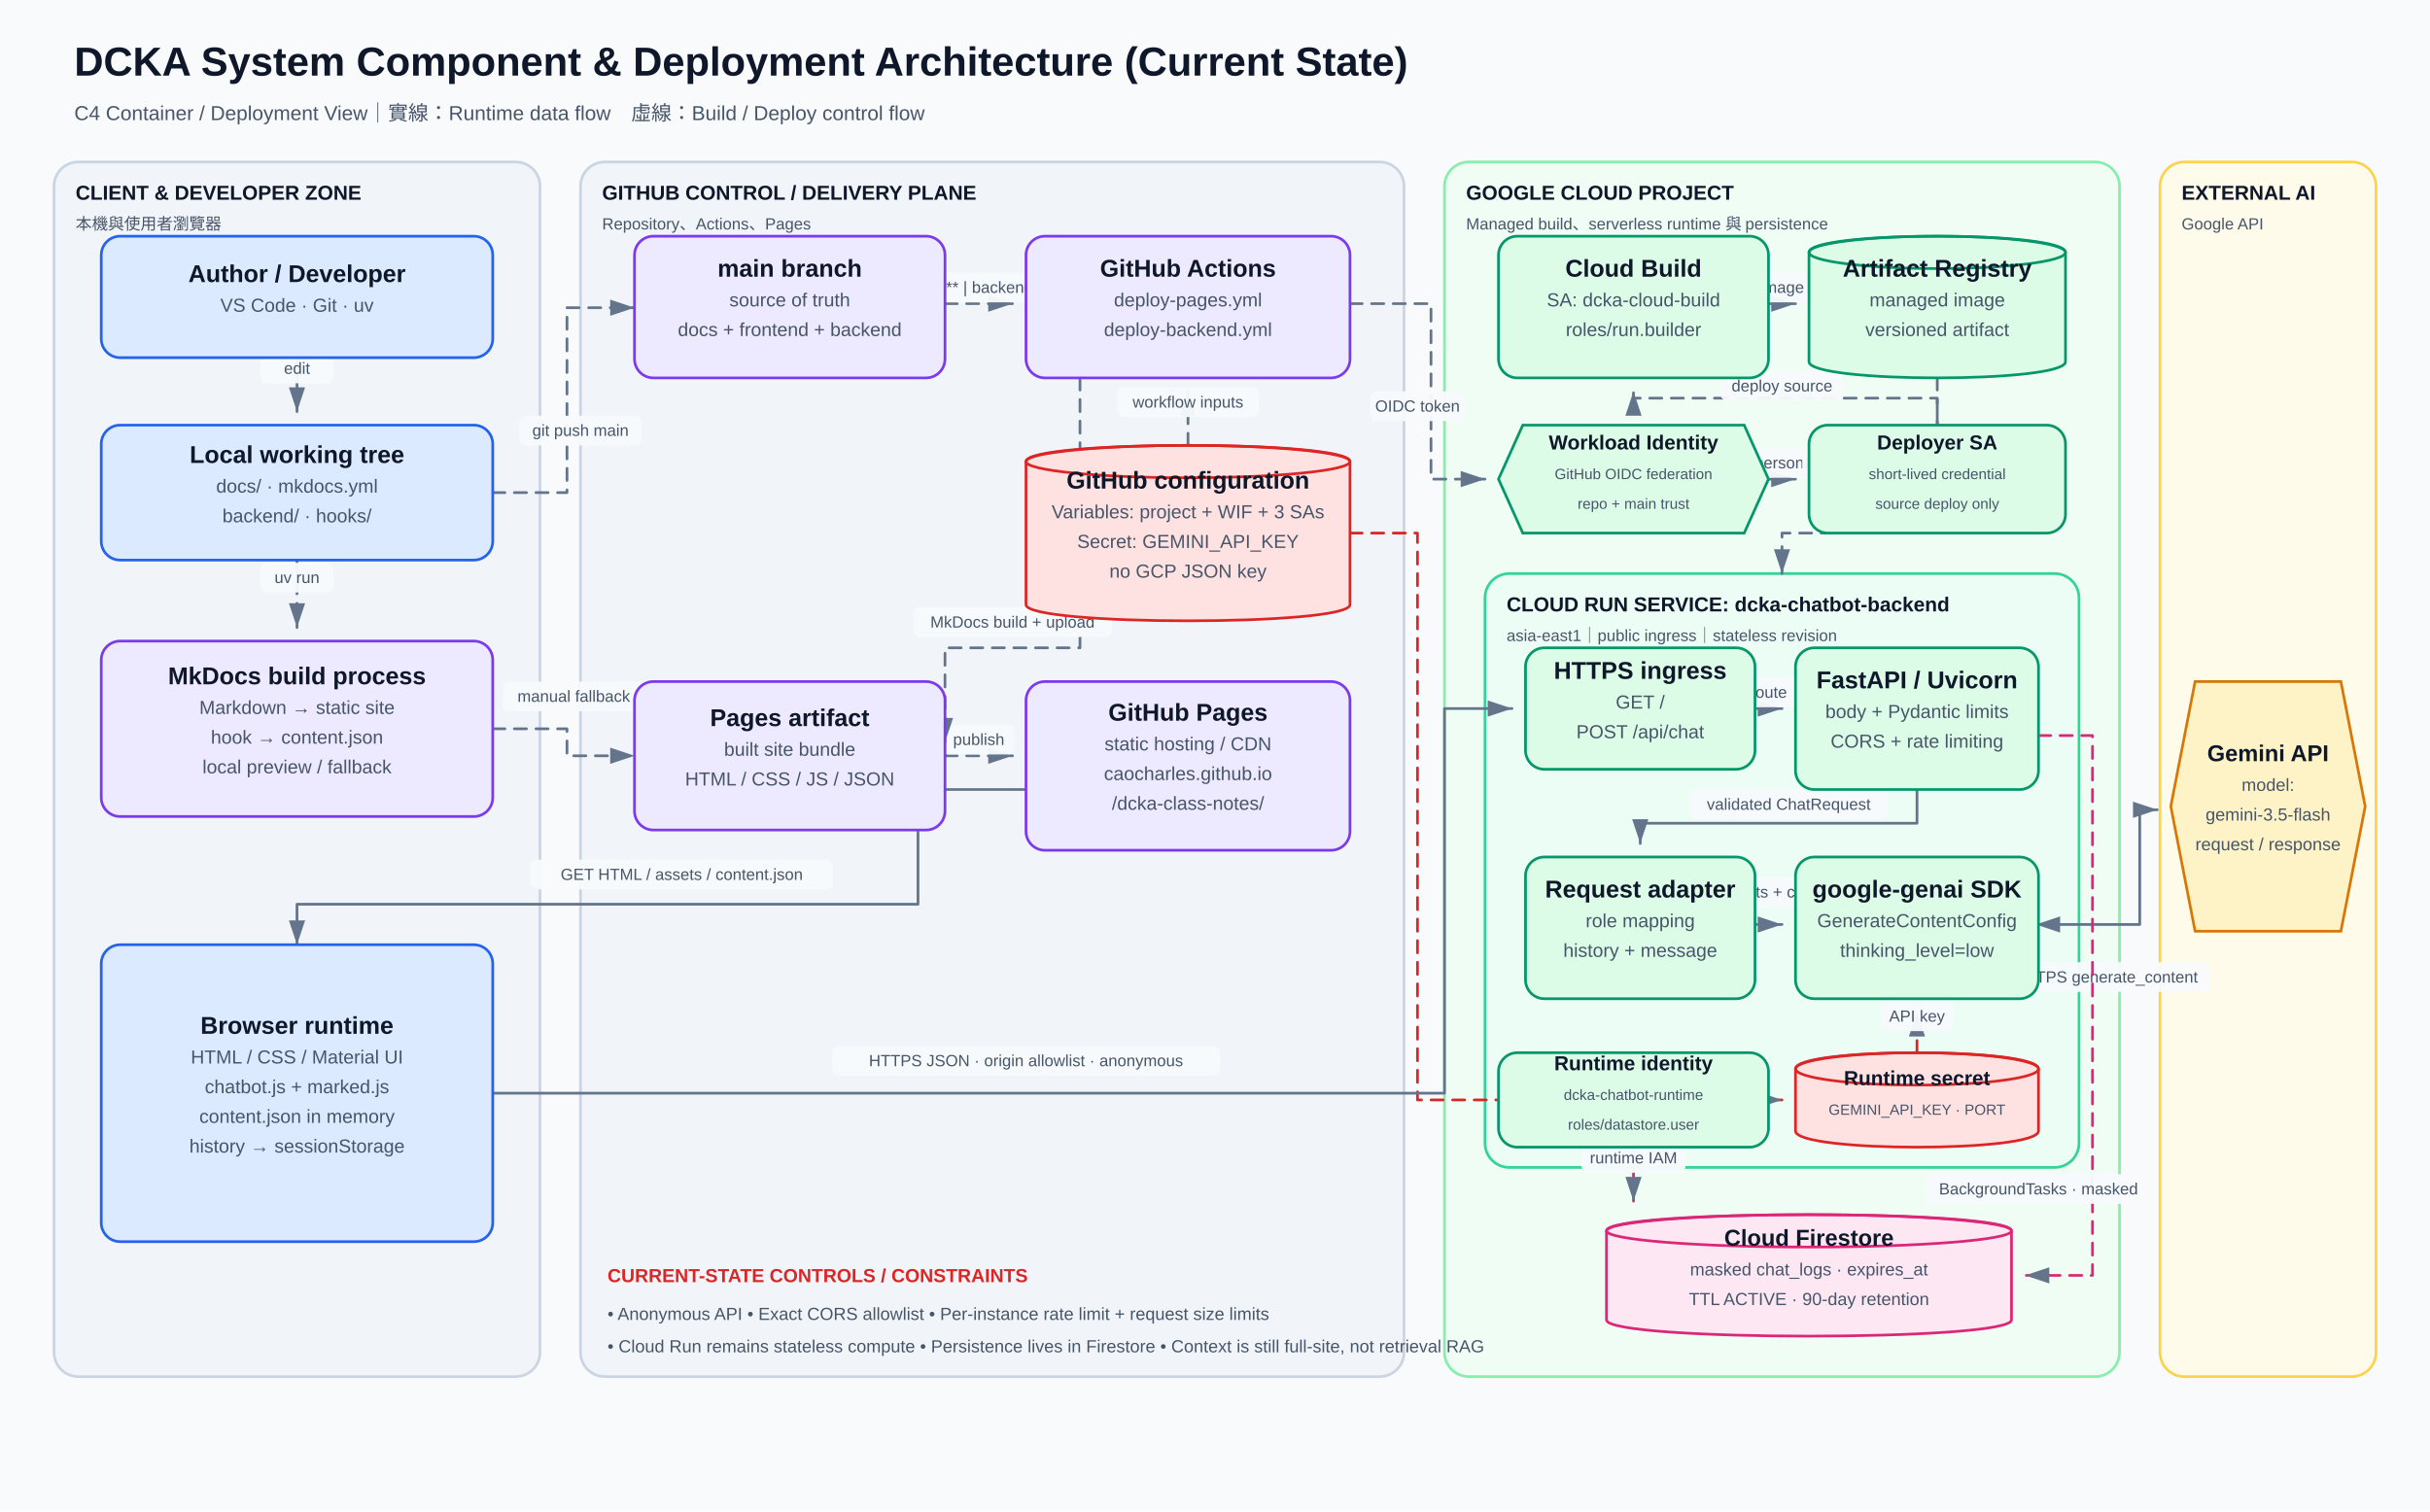
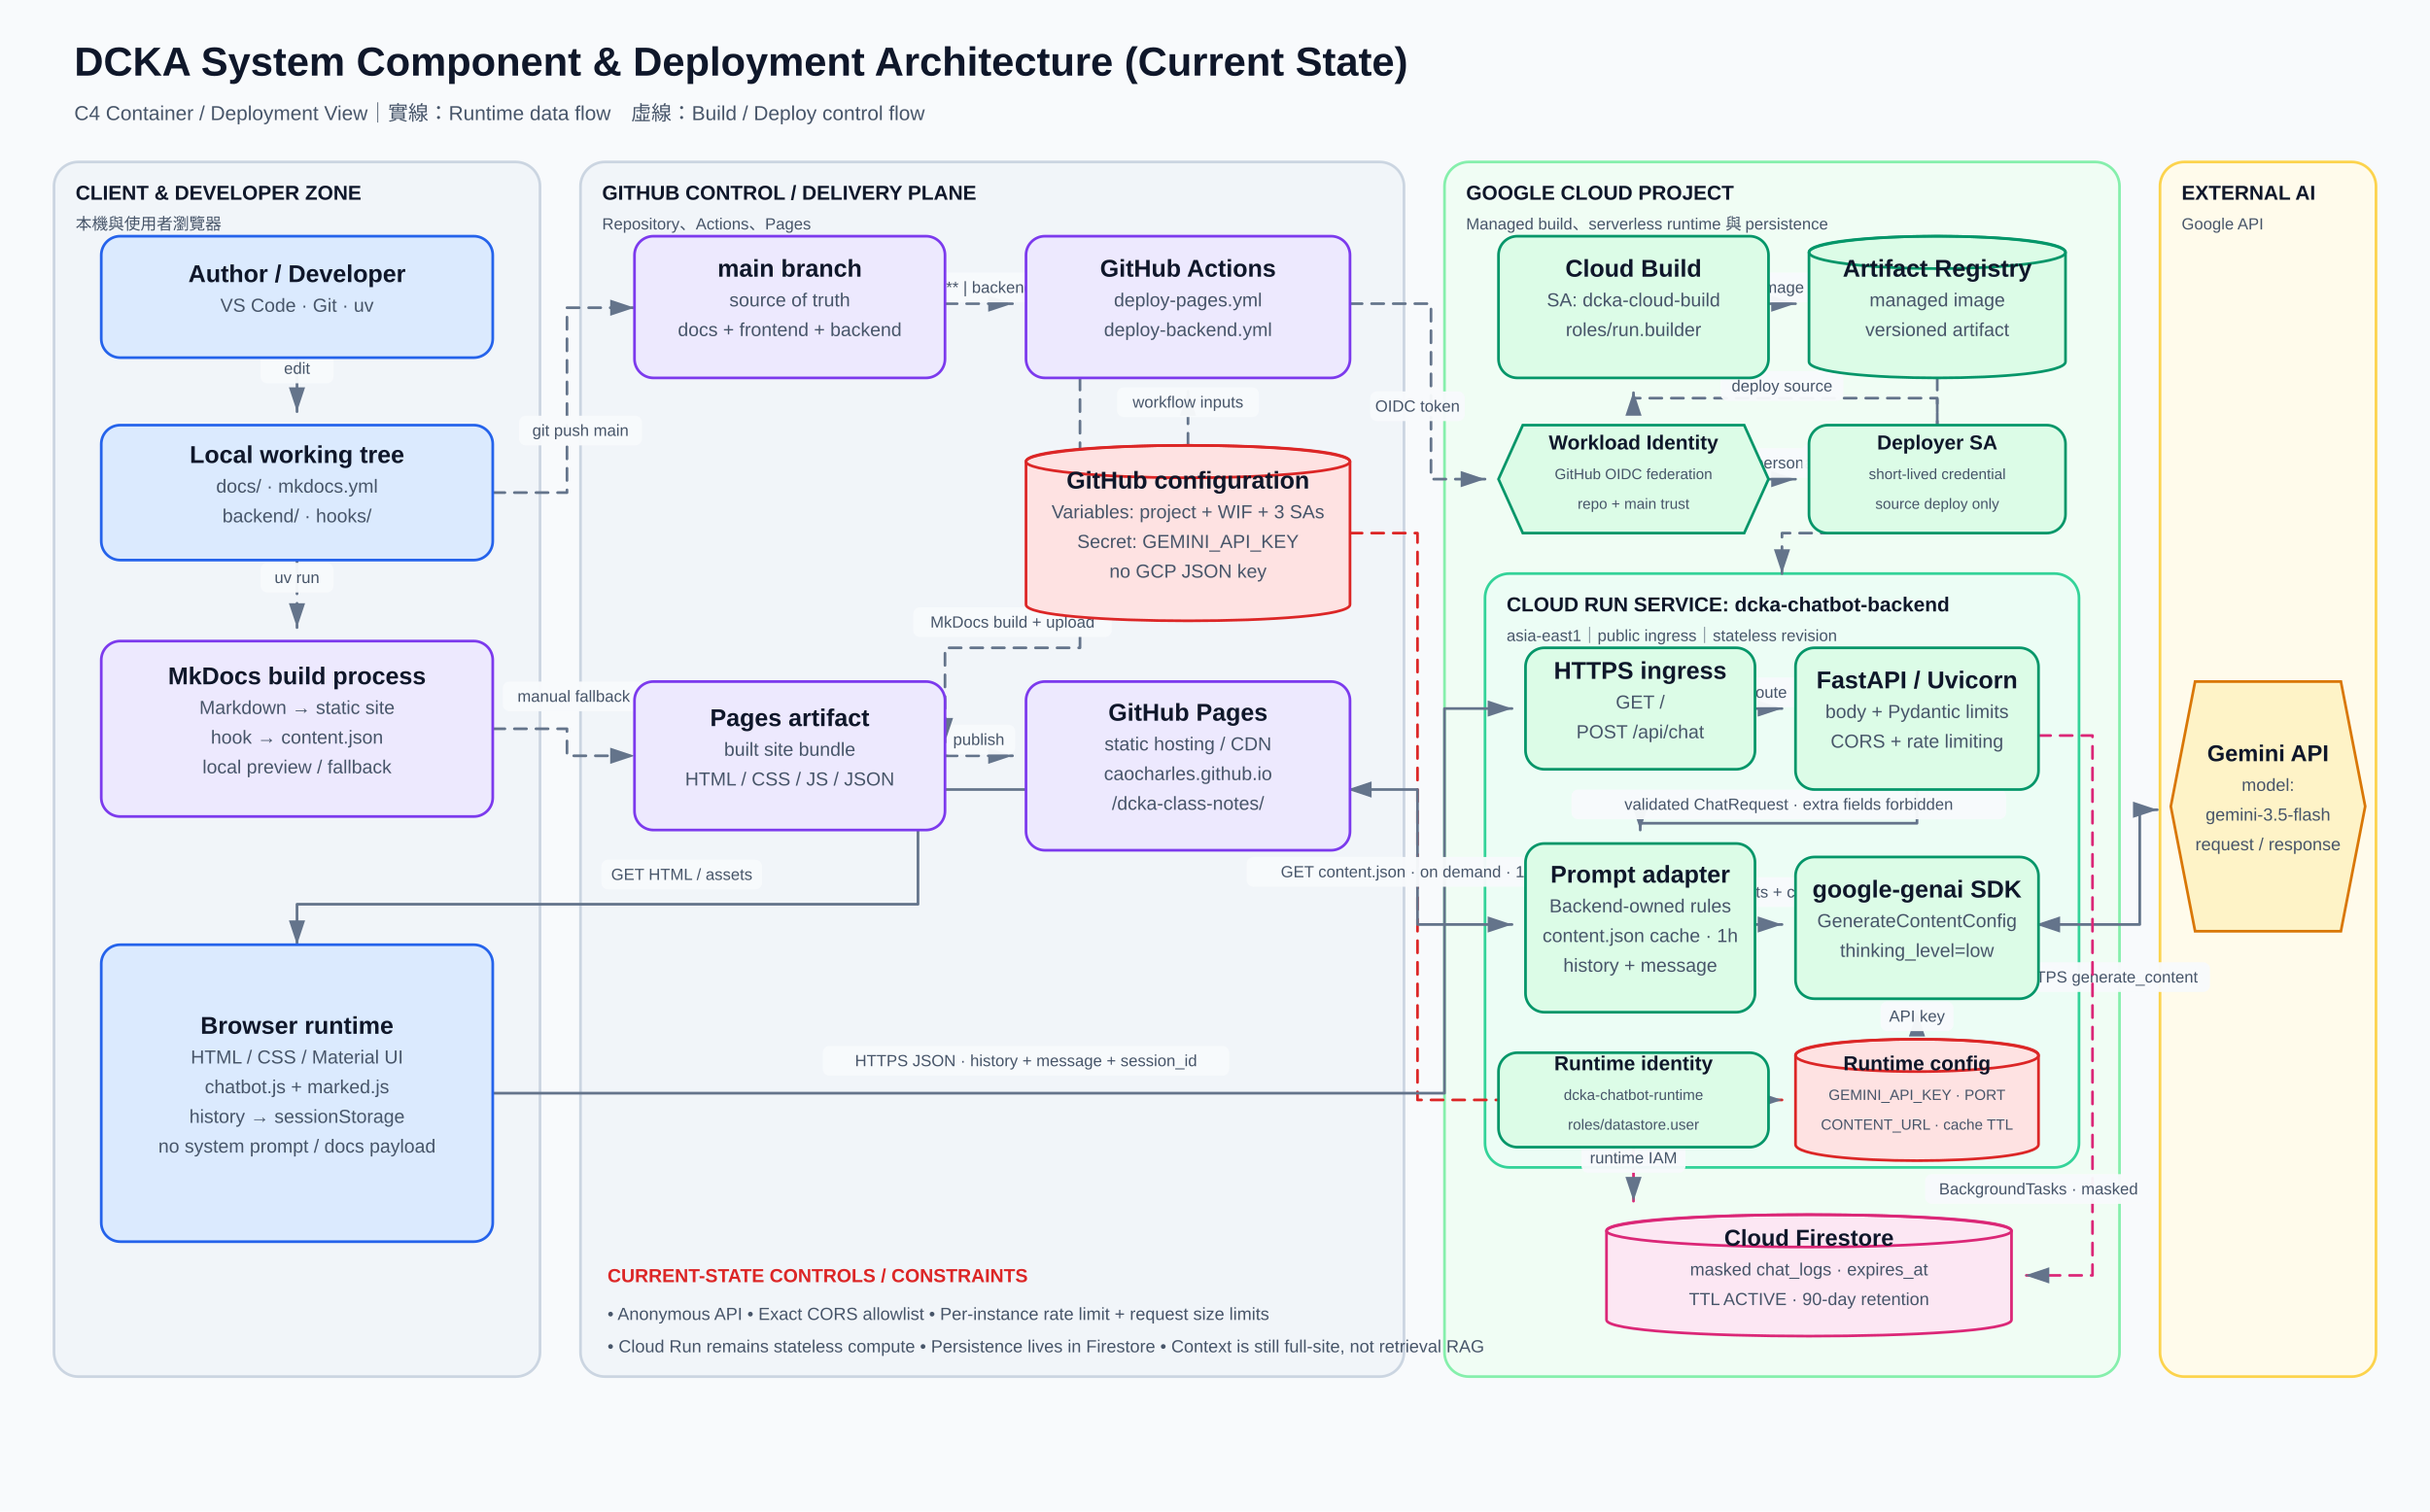
<svg xmlns="http://www.w3.org/2000/svg" width="1800" height="1120" viewBox="0 0 1800 1120">
  <defs>
    <marker id="arrow" markerWidth="10" markerHeight="10" refX="9" refY="3" orient="auto">
      <path d="M0,0 L0,6 L9,3 z" fill="#64748B" />
    </marker>
    <marker id="arrow-start" markerWidth="10" markerHeight="10" refX="1" refY="3" orient="auto">
      <path d="M9,0 L9,6 L0,3 z" fill="#64748B" />
    </marker>
  </defs>
  <rect width="1800" height="1120" fill="#F8FAFC" />
  <text x="55" y="56" font-family="Arial, PingFang TC, Microsoft JhengHei, sans-serif" font-size="30" font-weight="700" fill="#0F172A" text-anchor="start">DCKA System Component &amp; Deployment Architecture (Current State)</text>
  <text x="55" y="89" font-family="Arial, PingFang TC, Microsoft JhengHei, sans-serif" font-size="15" font-weight="400" fill="#475569" text-anchor="start">C4 Container / Deployment View｜實線：Runtime data flow　虛線：Build / Deploy control flow</text>
  <rect x="40" y="120" width="360" height="900" rx="18" fill="#F1F5F9" stroke="#CBD5E1" stroke-width="2" />
  <text x="56" y="148" font-family="Arial, PingFang TC, Microsoft JhengHei, sans-serif" font-size="15" font-weight="700" fill="#0F172A" text-anchor="start">CLIENT &amp; DEVELOPER ZONE</text>
  <text x="56" y="170" font-family="Arial, PingFang TC, Microsoft JhengHei, sans-serif" font-size="12" font-weight="400" fill="#475569" text-anchor="start">本機與使用者瀏覽器</text>
  <rect x="430" y="120" width="610" height="900" rx="18" fill="#F1F5F9" stroke="#CBD5E1" stroke-width="2" />
  <text x="446" y="148" font-family="Arial, PingFang TC, Microsoft JhengHei, sans-serif" font-size="15" font-weight="700" fill="#0F172A" text-anchor="start">GITHUB CONTROL / DELIVERY PLANE</text>
  <text x="446" y="170" font-family="Arial, PingFang TC, Microsoft JhengHei, sans-serif" font-size="12" font-weight="400" fill="#475569" text-anchor="start">Repository、Actions、Pages</text>
  <rect x="1070" y="120" width="500" height="900" rx="18" fill="#F0FDF4" stroke="#86EFAC" stroke-width="2" />
  <text x="1086" y="148" font-family="Arial, PingFang TC, Microsoft JhengHei, sans-serif" font-size="15" font-weight="700" fill="#0F172A" text-anchor="start">GOOGLE CLOUD PROJECT</text>
  <text x="1086" y="170" font-family="Arial, PingFang TC, Microsoft JhengHei, sans-serif" font-size="12" font-weight="400" fill="#475569" text-anchor="start">Managed build、serverless runtime 與 persistence</text>
  <rect x="1600" y="120" width="160" height="900" rx="18" fill="#FFFBEB" stroke="#FCD34D" stroke-width="2" />
  <text x="1616" y="148" font-family="Arial, PingFang TC, Microsoft JhengHei, sans-serif" font-size="15" font-weight="700" fill="#0F172A" text-anchor="start">EXTERNAL AI</text>
  <text x="1616" y="170" font-family="Arial, PingFang TC, Microsoft JhengHei, sans-serif" font-size="12" font-weight="400" fill="#475569" text-anchor="start">Google API</text>
  <rect x="1100" y="425" width="440" height="440" rx="18" fill="#ECFDF5" stroke="#34D399" stroke-width="2" />
  <text x="1116" y="453" font-family="Arial, PingFang TC, Microsoft JhengHei, sans-serif" font-size="15" font-weight="700" fill="#0F172A" text-anchor="start">CLOUD RUN SERVICE: dcka-chatbot-backend</text>
  <text x="1116" y="475" font-family="Arial, PingFang TC, Microsoft JhengHei, sans-serif" font-size="12" font-weight="400" fill="#475569" text-anchor="start">asia-east1｜public ingress｜stateless revision</text>
  <polyline points="220,265 220,305" fill="none" stroke="#64748B" stroke-width="2" stroke-linejoin="round" stroke-linecap="round" marker-end="url(#arrow)" />
  <rect x="193.0" y="262" width="54" height="22" rx="5" fill="#F8FAFC" opacity="0.96" />
  <text x="220" y="277" font-family="Arial, PingFang TC, Microsoft JhengHei, sans-serif" font-size="12" font-weight="400" fill="#475569" text-anchor="middle">edit</text>
  <polyline points="365,365 420,365 420,228 470,228" fill="none" stroke="#64748B" stroke-width="2" stroke-linejoin="round" stroke-linecap="round" marker-end="url(#arrow)" stroke-dasharray="9 7" />
  <rect x="384.5" y="308" width="91" height="22" rx="5" fill="#F8FAFC" opacity="0.96" />
  <text x="430" y="323" font-family="Arial, PingFang TC, Microsoft JhengHei, sans-serif" font-size="12" font-weight="400" fill="#475569" text-anchor="middle">git push main</text>
  <polyline points="220,415 220,465" fill="none" stroke="#64748B" stroke-width="2" stroke-linejoin="round" stroke-linecap="round" marker-end="url(#arrow)" stroke-dasharray="9 7" />
  <rect x="193.0" y="417" width="54" height="22" rx="5" fill="#F8FAFC" opacity="0.96" />
  <text x="220" y="432" font-family="Arial, PingFang TC, Microsoft JhengHei, sans-serif" font-size="12" font-weight="400" fill="#475569" text-anchor="middle">uv run</text>
  <polyline points="365,540 420,540 420,560 470,560" fill="none" stroke="#64748B" stroke-width="2" stroke-linejoin="round" stroke-linecap="round" marker-end="url(#arrow)" stroke-dasharray="9 7" />
  <rect x="372.5" y="505" width="105" height="22" rx="5" fill="#F8FAFC" opacity="0.96" />
  <text x="425" y="520" font-family="Arial, PingFang TC, Microsoft JhengHei, sans-serif" font-size="12" font-weight="400" fill="#475569" text-anchor="middle">manual fallback</text>
  <polyline points="700,560 750,560" fill="none" stroke="#64748B" stroke-width="2" stroke-linejoin="round" stroke-linecap="round" marker-end="url(#arrow)" stroke-dasharray="9 7" />
  <rect x="698.0" y="537" width="54" height="22" rx="5" fill="#F8FAFC" opacity="0.96" />
  <text x="725" y="552" font-family="Arial, PingFang TC, Microsoft JhengHei, sans-serif" font-size="12" font-weight="400" fill="#475569" text-anchor="middle">publish</text>
  <polyline points="760,585 680,585 680,670 220,670 220,700" fill="none" stroke="#64748B" stroke-width="2" stroke-linejoin="round" stroke-linecap="round" marker-end="url(#arrow)" />
-   <rect x="393.0" y="637" width="224" height="22" rx="5" fill="#F8FAFC" opacity="0.96" />
-   <text x="505" y="652" font-family="Arial, PingFang TC, Microsoft JhengHei, sans-serif" font-size="12" font-weight="400" fill="#475569" text-anchor="middle">GET HTML / assets / content.json</text>
+   <rect x="445.5" y="637" width="119" height="22" rx="5" fill="#F8FAFC" opacity="0.96" />
+   <text x="505" y="652" font-family="Arial, PingFang TC, Microsoft JhengHei, sans-serif" font-size="12" font-weight="400" fill="#475569" text-anchor="middle">GET HTML / assets</text>
  <polyline points="700,225 750,225" fill="none" stroke="#64748B" stroke-width="2" stroke-linejoin="round" stroke-linecap="round" marker-end="url(#arrow)" stroke-dasharray="9 7" />
  <rect x="655.0" y="202" width="140" height="22" rx="5" fill="#F8FAFC" opacity="0.96" />
  <text x="725" y="217" font-family="Arial, PingFang TC, Microsoft JhengHei, sans-serif" font-size="12" font-weight="400" fill="#475569" text-anchor="middle">docs/** | backend/**</text>
  <polyline points="800,280 800,480 700,480 700,550" fill="none" stroke="#64748B" stroke-width="2" stroke-linejoin="round" stroke-linecap="round" marker-end="url(#arrow)" stroke-dasharray="9 7" />
  <rect x="676.5" y="450" width="147" height="22" rx="5" fill="#F8FAFC" opacity="0.96" />
  <text x="750" y="465" font-family="Arial, PingFang TC, Microsoft JhengHei, sans-serif" font-size="12" font-weight="400" fill="#475569" text-anchor="middle">MkDocs build + upload</text>
  <polyline points="880,330 880,290" fill="none" stroke="#64748B" stroke-width="2" stroke-linejoin="round" stroke-linecap="round" marker-end="url(#arrow)" stroke-dasharray="9 7" />
  <rect x="827.5" y="287" width="105" height="22" rx="5" fill="#F8FAFC" opacity="0.96" />
  <text x="880" y="302" font-family="Arial, PingFang TC, Microsoft JhengHei, sans-serif" font-size="12" font-weight="400" fill="#475569" text-anchor="middle">workflow inputs</text>
  <polyline points="1000,225 1060,225 1060,355 1100,355" fill="none" stroke="#64748B" stroke-width="2" stroke-linejoin="round" stroke-linecap="round" marker-end="url(#arrow)" stroke-dasharray="9 7" />
  <rect x="1015.0" y="290" width="70" height="22" rx="5" fill="#F8FAFC" opacity="0.96" />
  <text x="1050" y="305" font-family="Arial, PingFang TC, Microsoft JhengHei, sans-serif" font-size="12" font-weight="400" fill="#475569" text-anchor="middle">OIDC token</text>
  <polyline points="1310,355 1330,355" fill="none" stroke="#64748B" stroke-width="2" stroke-linejoin="round" stroke-linecap="round" marker-end="url(#arrow)" stroke-dasharray="9 7" />
  <rect x="1281.5" y="332" width="77" height="22" rx="5" fill="#F8FAFC" opacity="0.96" />
  <text x="1320" y="347" font-family="Arial, PingFang TC, Microsoft JhengHei, sans-serif" font-size="12" font-weight="400" fill="#475569" text-anchor="middle">impersonate</text>
  <polyline points="1435,315 1435,295 1210,295 1210,290" fill="none" stroke="#64748B" stroke-width="2" stroke-linejoin="round" stroke-linecap="round" marker-end="url(#arrow)" stroke-dasharray="9 7" />
  <rect x="1274.5" y="275" width="91" height="22" rx="5" fill="#F8FAFC" opacity="0.96" />
  <text x="1320" y="290" font-family="Arial, PingFang TC, Microsoft JhengHei, sans-serif" font-size="12" font-weight="400" fill="#475569" text-anchor="middle">deploy source</text>
  <polyline points="1310,225 1330,225" fill="none" stroke="#64748B" stroke-width="2" stroke-linejoin="round" stroke-linecap="round" marker-end="url(#arrow)" stroke-dasharray="9 7" />
  <rect x="1293.0" y="202" width="54" height="22" rx="5" fill="#F8FAFC" opacity="0.96" />
  <text x="1320" y="217" font-family="Arial, PingFang TC, Microsoft JhengHei, sans-serif" font-size="12" font-weight="400" fill="#475569" text-anchor="middle">image</text>
  <polyline points="1435,280 1435,395 1320,395 1320,425" fill="none" stroke="#64748B" stroke-width="2" stroke-linejoin="round" stroke-linecap="round" marker-end="url(#arrow)" stroke-dasharray="9 7" />
  <rect x="1335.0" y="329" width="84" height="22" rx="5" fill="#F8FAFC" opacity="0.96" />
  <text x="1377" y="344" font-family="Arial, PingFang TC, Microsoft JhengHei, sans-serif" font-size="12" font-weight="400" fill="#475569" text-anchor="middle">new revision</text>
  <polyline points="1000,395 1050,395 1050,815 1320,815" fill="none" stroke="#DC2626" stroke-width="2" stroke-linejoin="round" stroke-linecap="round" marker-end="url(#arrow)" stroke-dasharray="9 7" />
  <rect x="1141.0" y="780" width="98" height="22" rx="5" fill="#F8FAFC" opacity="0.96" />
  <text x="1190" y="795" font-family="Arial, PingFang TC, Microsoft JhengHei, sans-serif" font-size="12" font-weight="400" fill="#475569" text-anchor="middle">--set-env-vars</text>
  <polyline points="365,810 1070,810 1070,525 1120,525" fill="none" stroke="#64748B" stroke-width="2" stroke-linejoin="round" stroke-linecap="round" marker-end="url(#arrow)" />
-   <rect x="616.5" y="775" width="287" height="22" rx="5" fill="#F8FAFC" opacity="0.96" />
-   <text x="760" y="790" font-family="Arial, PingFang TC, Microsoft JhengHei, sans-serif" font-size="12" font-weight="400" fill="#475569" text-anchor="middle">HTTPS JSON · origin allowlist · anonymous</text>
+   <rect x="609.5" y="775" width="301" height="22" rx="5" fill="#F8FAFC" opacity="0.96" />
+   <text x="760" y="790" font-family="Arial, PingFang TC, Microsoft JhengHei, sans-serif" font-size="12" font-weight="400" fill="#475569" text-anchor="middle">HTTPS JSON · history + message + session_id</text>
+   <polyline points="1000,585 1050,585 1050,685 1120,685" fill="none" stroke="#64748B" stroke-width="2" stroke-linejoin="round" stroke-linecap="round" marker-end="url(#arrow)" marker-start="url(#arrow-start)" />
+   <rect x="923.5" y="635" width="273" height="22" rx="5" fill="#F8FAFC" opacity="0.96" />
+   <text x="1060" y="650" font-family="Arial, PingFang TC, Microsoft JhengHei, sans-serif" font-size="12" font-weight="400" fill="#475569" text-anchor="middle">GET content.json · on demand · 1h cache</text>
  <polyline points="1300,525 1320,525" fill="none" stroke="#64748B" stroke-width="2" stroke-linejoin="round" stroke-linecap="round" marker-end="url(#arrow)" />
  <rect x="1283.0" y="502" width="54" height="22" rx="5" fill="#F8FAFC" opacity="0.96" />
  <text x="1310" y="517" font-family="Arial, PingFang TC, Microsoft JhengHei, sans-serif" font-size="12" font-weight="400" fill="#475569" text-anchor="middle">route</text>
-   <polyline points="1420,585 1420,610 1215,610 1215,625" fill="none" stroke="#64748B" stroke-width="2" stroke-linejoin="round" stroke-linecap="round" marker-end="url(#arrow)" />
-   <rect x="1251.5" y="585" width="147" height="22" rx="5" fill="#F8FAFC" opacity="0.96" />
-   <text x="1325" y="600" font-family="Arial, PingFang TC, Microsoft JhengHei, sans-serif" font-size="12" font-weight="400" fill="#475569" text-anchor="middle">validated ChatRequest</text>
+   <polyline points="1420,585 1420,610 1215,610 1215,615" fill="none" stroke="#64748B" stroke-width="2" stroke-linejoin="round" stroke-linecap="round" marker-end="url(#arrow)" />
+   <rect x="1164.0" y="585" width="322" height="22" rx="5" fill="#F8FAFC" opacity="0.96" />
+   <text x="1325" y="600" font-family="Arial, PingFang TC, Microsoft JhengHei, sans-serif" font-size="12" font-weight="400" fill="#475569" text-anchor="middle">validated ChatRequest · extra fields forbidden</text>
  <polyline points="1300,685 1320,685" fill="none" stroke="#64748B" stroke-width="2" stroke-linejoin="round" stroke-linecap="round" marker-end="url(#arrow)" />
  <rect x="1250.5" y="650" width="119" height="22" rx="5" fill="#F8FAFC" opacity="0.96" />
  <text x="1310" y="665" font-family="Arial, PingFang TC, Microsoft JhengHei, sans-serif" font-size="12" font-weight="400" fill="#475569" text-anchor="middle">contents + config</text>
  <polyline points="1420,780 1420,750" fill="none" stroke="#DC2626" stroke-width="2" stroke-linejoin="round" stroke-linecap="round" marker-end="url(#arrow)" stroke-dasharray="9 7" />
  <rect x="1393.0" y="742" width="54" height="22" rx="5" fill="#F8FAFC" opacity="0.96" />
  <text x="1420" y="757" font-family="Arial, PingFang TC, Microsoft JhengHei, sans-serif" font-size="12" font-weight="400" fill="#475569" text-anchor="middle">API key</text>
  <polyline points="1510,685 1585,685 1585,600 1598,600" fill="none" stroke="#64748B" stroke-width="2" stroke-linejoin="round" stroke-linecap="round" marker-end="url(#arrow)" marker-start="url(#arrow-start)" />
  <rect x="1483.0" y="713" width="154" height="22" rx="5" fill="#F8FAFC" opacity="0.96" />
  <text x="1560" y="728" font-family="Arial, PingFang TC, Microsoft JhengHei, sans-serif" font-size="12" font-weight="400" fill="#475569" text-anchor="middle">HTTPS generate_content</text>
  <polyline points="1510,545 1550,545 1550,945 1500,945" fill="none" stroke="#DB2777" stroke-width="2" stroke-linejoin="round" stroke-linecap="round" marker-end="url(#arrow)" stroke-dasharray="9 7" />
  <rect x="1426.0" y="870" width="168" height="22" rx="5" fill="#F8FAFC" opacity="0.96" />
  <text x="1510" y="885" font-family="Arial, PingFang TC, Microsoft JhengHei, sans-serif" font-size="12" font-weight="400" fill="#475569" text-anchor="middle">BackgroundTasks · masked</text>
  <polyline points="1210,850 1210,890" fill="none" stroke="#DB2777" stroke-width="2" stroke-linejoin="round" stroke-linecap="round" marker-end="url(#arrow)" stroke-dasharray="9 7" />
  <rect x="1171.5" y="847" width="77" height="22" rx="5" fill="#F8FAFC" opacity="0.96" />
  <text x="1210" y="862" font-family="Arial, PingFang TC, Microsoft JhengHei, sans-serif" font-size="12" font-weight="400" fill="#475569" text-anchor="middle">runtime IAM</text>
  <rect x="75" y="175" width="290" height="90" rx="14" fill="#DBEAFE" stroke="#2563EB" stroke-width="2" />
  <text x="220" y="209" font-family="Arial, PingFang TC, Microsoft JhengHei, sans-serif" font-size="18" font-weight="700" fill="#0F172A" text-anchor="middle">Author / Developer</text>
  <text x="220" y="231" font-family="Arial, PingFang TC, Microsoft JhengHei, sans-serif" font-size="14" font-weight="400" fill="#475569" text-anchor="middle">VS Code · Git · uv</text>
  <rect x="75" y="315" width="290" height="100" rx="14" fill="#DBEAFE" stroke="#2563EB" stroke-width="2" />
  <text x="220" y="343" font-family="Arial, PingFang TC, Microsoft JhengHei, sans-serif" font-size="18" font-weight="700" fill="#0F172A" text-anchor="middle">Local working tree</text>
  <text x="220" y="365" font-family="Arial, PingFang TC, Microsoft JhengHei, sans-serif" font-size="14" font-weight="400" fill="#475569" text-anchor="middle">docs/ · mkdocs.yml</text>
  <text x="220" y="387" font-family="Arial, PingFang TC, Microsoft JhengHei, sans-serif" font-size="14" font-weight="400" fill="#475569" text-anchor="middle">backend/ · hooks/</text>
  <rect x="75" y="475" width="290" height="130" rx="14" fill="#EDE9FE" stroke="#7C3AED" stroke-width="2" />
  <text x="220" y="507" font-family="Arial, PingFang TC, Microsoft JhengHei, sans-serif" font-size="18" font-weight="700" fill="#0F172A" text-anchor="middle">MkDocs build process</text>
  <text x="220" y="529" font-family="Arial, PingFang TC, Microsoft JhengHei, sans-serif" font-size="14" font-weight="400" fill="#475569" text-anchor="middle">Markdown → static site</text>
  <text x="220" y="551" font-family="Arial, PingFang TC, Microsoft JhengHei, sans-serif" font-size="14" font-weight="400" fill="#475569" text-anchor="middle">hook → content.json</text>
  <text x="220" y="573" font-family="Arial, PingFang TC, Microsoft JhengHei, sans-serif" font-size="14" font-weight="400" fill="#475569" text-anchor="middle">local preview / fallback</text>
  <rect x="75" y="700" width="290" height="220" rx="14" fill="#DBEAFE" stroke="#2563EB" stroke-width="2" />
  <text x="220" y="766" font-family="Arial, PingFang TC, Microsoft JhengHei, sans-serif" font-size="18" font-weight="700" fill="#0F172A" text-anchor="middle">Browser runtime</text>
  <text x="220" y="788" font-family="Arial, PingFang TC, Microsoft JhengHei, sans-serif" font-size="14" font-weight="400" fill="#475569" text-anchor="middle">HTML / CSS / Material UI</text>
  <text x="220" y="810" font-family="Arial, PingFang TC, Microsoft JhengHei, sans-serif" font-size="14" font-weight="400" fill="#475569" text-anchor="middle">chatbot.js + marked.js</text>
-   <text x="220" y="832" font-family="Arial, PingFang TC, Microsoft JhengHei, sans-serif" font-size="14" font-weight="400" fill="#475569" text-anchor="middle">content.json in memory</text>
-   <text x="220" y="854" font-family="Arial, PingFang TC, Microsoft JhengHei, sans-serif" font-size="14" font-weight="400" fill="#475569" text-anchor="middle">history → sessionStorage</text>
+   <text x="220" y="832" font-family="Arial, PingFang TC, Microsoft JhengHei, sans-serif" font-size="14" font-weight="400" fill="#475569" text-anchor="middle">history → sessionStorage</text>
+   <text x="220" y="854" font-family="Arial, PingFang TC, Microsoft JhengHei, sans-serif" font-size="14" font-weight="400" fill="#475569" text-anchor="middle">no system prompt / docs payload</text>
  <rect x="470" y="175" width="230" height="105" rx="14" fill="#EDE9FE" stroke="#7C3AED" stroke-width="2" />
  <text x="585" y="205" font-family="Arial, PingFang TC, Microsoft JhengHei, sans-serif" font-size="18" font-weight="700" fill="#0F172A" text-anchor="middle">main branch</text>
  <text x="585" y="227" font-family="Arial, PingFang TC, Microsoft JhengHei, sans-serif" font-size="14" font-weight="400" fill="#475569" text-anchor="middle">source of truth</text>
  <text x="585" y="249" font-family="Arial, PingFang TC, Microsoft JhengHei, sans-serif" font-size="14" font-weight="400" fill="#475569" text-anchor="middle">docs + frontend + backend</text>
  <rect x="760" y="175" width="240" height="105" rx="14" fill="#EDE9FE" stroke="#7C3AED" stroke-width="2" />
  <text x="880" y="205" font-family="Arial, PingFang TC, Microsoft JhengHei, sans-serif" font-size="18" font-weight="700" fill="#0F172A" text-anchor="middle">GitHub Actions</text>
  <text x="880" y="227" font-family="Arial, PingFang TC, Microsoft JhengHei, sans-serif" font-size="14" font-weight="400" fill="#475569" text-anchor="middle">deploy-pages.yml</text>
  <text x="880" y="249" font-family="Arial, PingFang TC, Microsoft JhengHei, sans-serif" font-size="14" font-weight="400" fill="#475569" text-anchor="middle">deploy-backend.yml</text>
  <path d="M 760 342 C 760 326, 1000 326, 1000 342 L 1000 448 C 1000 464, 760 464, 760 448 Z" fill="#FEE2E2" stroke="#DC2626" stroke-width="2" />
  <ellipse cx="880.0" cy="342" rx="120.0" ry="12" fill="none" stroke="#DC2626" stroke-width="2" />
  <text x="880" y="362" font-family="Arial, PingFang TC, Microsoft JhengHei, sans-serif" font-size="18" font-weight="700" fill="#0F172A" text-anchor="middle">GitHub configuration</text>
  <text x="880" y="384" font-family="Arial, PingFang TC, Microsoft JhengHei, sans-serif" font-size="14" font-weight="400" fill="#475569" text-anchor="middle">Variables: project + WIF + 3 SAs</text>
  <text x="880" y="406" font-family="Arial, PingFang TC, Microsoft JhengHei, sans-serif" font-size="14" font-weight="400" fill="#475569" text-anchor="middle">Secret: GEMINI_API_KEY</text>
  <text x="880" y="428" font-family="Arial, PingFang TC, Microsoft JhengHei, sans-serif" font-size="14" font-weight="400" fill="#475569" text-anchor="middle">no GCP JSON key</text>
  <rect x="470" y="505" width="230" height="110" rx="14" fill="#EDE9FE" stroke="#7C3AED" stroke-width="2" />
  <text x="585" y="538" font-family="Arial, PingFang TC, Microsoft JhengHei, sans-serif" font-size="18" font-weight="700" fill="#0F172A" text-anchor="middle">Pages artifact</text>
  <text x="585" y="560" font-family="Arial, PingFang TC, Microsoft JhengHei, sans-serif" font-size="14" font-weight="400" fill="#475569" text-anchor="middle">built site bundle</text>
  <text x="585" y="582" font-family="Arial, PingFang TC, Microsoft JhengHei, sans-serif" font-size="14" font-weight="400" fill="#475569" text-anchor="middle">HTML / CSS / JS / JSON</text>
  <rect x="760" y="505" width="240" height="125" rx="14" fill="#EDE9FE" stroke="#7C3AED" stroke-width="2" />
  <text x="880" y="534" font-family="Arial, PingFang TC, Microsoft JhengHei, sans-serif" font-size="18" font-weight="700" fill="#0F172A" text-anchor="middle">GitHub Pages</text>
  <text x="880" y="556" font-family="Arial, PingFang TC, Microsoft JhengHei, sans-serif" font-size="14" font-weight="400" fill="#475569" text-anchor="middle">static hosting / CDN</text>
  <text x="880" y="578" font-family="Arial, PingFang TC, Microsoft JhengHei, sans-serif" font-size="14" font-weight="400" fill="#475569" text-anchor="middle">caocharles.github.io</text>
  <text x="880" y="600" font-family="Arial, PingFang TC, Microsoft JhengHei, sans-serif" font-size="14" font-weight="400" fill="#475569" text-anchor="middle">/dcka-class-notes/</text>
  <rect x="1110" y="175" width="200" height="105" rx="14" fill="#DCFCE7" stroke="#059669" stroke-width="2" />
  <text x="1210" y="205" font-family="Arial, PingFang TC, Microsoft JhengHei, sans-serif" font-size="18" font-weight="700" fill="#0F172A" text-anchor="middle">Cloud Build</text>
  <text x="1210" y="227" font-family="Arial, PingFang TC, Microsoft JhengHei, sans-serif" font-size="14" font-weight="400" fill="#475569" text-anchor="middle">SA: dcka-cloud-build</text>
  <text x="1210" y="249" font-family="Arial, PingFang TC, Microsoft JhengHei, sans-serif" font-size="14" font-weight="400" fill="#475569" text-anchor="middle">roles/run.builder</text>
  <path d="M 1340 187 C 1340 171, 1530 171, 1530 187 L 1530 268 C 1530 284, 1340 284, 1340 268 Z" fill="#DCFCE7" stroke="#059669" stroke-width="2" />
  <ellipse cx="1435.0" cy="187" rx="95.0" ry="12" fill="none" stroke="#059669" stroke-width="2" />
  <text x="1435" y="205" font-family="Arial, PingFang TC, Microsoft JhengHei, sans-serif" font-size="18" font-weight="700" fill="#0F172A" text-anchor="middle">Artifact Registry</text>
  <text x="1435" y="227" font-family="Arial, PingFang TC, Microsoft JhengHei, sans-serif" font-size="14" font-weight="400" fill="#475569" text-anchor="middle">managed image</text>
  <text x="1435" y="249" font-family="Arial, PingFang TC, Microsoft JhengHei, sans-serif" font-size="14" font-weight="400" fill="#475569" text-anchor="middle">versioned artifact</text>
  <polygon points="1128,315 1292,315 1310,355.0 1292,395 1128,395 1110,355.0" fill="#DCFCE7" stroke="#059669" stroke-width="2" />
  <text x="1210" y="333" font-family="Arial, PingFang TC, Microsoft JhengHei, sans-serif" font-size="15" font-weight="700" fill="#0F172A" text-anchor="middle">Workload Identity</text>
  <text x="1210" y="355" font-family="Arial, PingFang TC, Microsoft JhengHei, sans-serif" font-size="11" font-weight="400" fill="#475569" text-anchor="middle">GitHub OIDC federation</text>
  <text x="1210" y="377" font-family="Arial, PingFang TC, Microsoft JhengHei, sans-serif" font-size="11" font-weight="400" fill="#475569" text-anchor="middle">repo + main trust</text>
  <rect x="1340" y="315" width="190" height="80" rx="14" fill="#DCFCE7" stroke="#059669" stroke-width="2" />
  <text x="1435" y="333" font-family="Arial, PingFang TC, Microsoft JhengHei, sans-serif" font-size="15" font-weight="700" fill="#0F172A" text-anchor="middle">Deployer SA</text>
  <text x="1435" y="355" font-family="Arial, PingFang TC, Microsoft JhengHei, sans-serif" font-size="11" font-weight="400" fill="#475569" text-anchor="middle">short-lived credential</text>
  <text x="1435" y="377" font-family="Arial, PingFang TC, Microsoft JhengHei, sans-serif" font-size="11" font-weight="400" fill="#475569" text-anchor="middle">source deploy only</text>
  <rect x="1130" y="480" width="170" height="90" rx="14" fill="#DCFCE7" stroke="#059669" stroke-width="2" />
  <text x="1215" y="503" font-family="Arial, PingFang TC, Microsoft JhengHei, sans-serif" font-size="18" font-weight="700" fill="#0F172A" text-anchor="middle">HTTPS ingress</text>
  <text x="1215" y="525" font-family="Arial, PingFang TC, Microsoft JhengHei, sans-serif" font-size="14" font-weight="400" fill="#475569" text-anchor="middle">GET /</text>
  <text x="1215" y="547" font-family="Arial, PingFang TC, Microsoft JhengHei, sans-serif" font-size="14" font-weight="400" fill="#475569" text-anchor="middle">POST /api/chat</text>
  <rect x="1330" y="480" width="180" height="105" rx="14" fill="#DCFCE7" stroke="#059669" stroke-width="2" />
  <text x="1420" y="510" font-family="Arial, PingFang TC, Microsoft JhengHei, sans-serif" font-size="18" font-weight="700" fill="#0F172A" text-anchor="middle">FastAPI / Uvicorn</text>
  <text x="1420" y="532" font-family="Arial, PingFang TC, Microsoft JhengHei, sans-serif" font-size="14" font-weight="400" fill="#475569" text-anchor="middle">body + Pydantic limits</text>
  <text x="1420" y="554" font-family="Arial, PingFang TC, Microsoft JhengHei, sans-serif" font-size="14" font-weight="400" fill="#475569" text-anchor="middle">CORS + rate limiting</text>
-   <rect x="1130" y="635" width="170" height="105" rx="14" fill="#DCFCE7" stroke="#059669" stroke-width="2" />
-   <text x="1215" y="665" font-family="Arial, PingFang TC, Microsoft JhengHei, sans-serif" font-size="18" font-weight="700" fill="#0F172A" text-anchor="middle">Request adapter</text>
-   <text x="1215" y="687" font-family="Arial, PingFang TC, Microsoft JhengHei, sans-serif" font-size="14" font-weight="400" fill="#475569" text-anchor="middle">role mapping</text>
-   <text x="1215" y="709" font-family="Arial, PingFang TC, Microsoft JhengHei, sans-serif" font-size="14" font-weight="400" fill="#475569" text-anchor="middle">history + message</text>
+   <rect x="1130" y="625" width="170" height="125" rx="14" fill="#DCFCE7" stroke="#059669" stroke-width="2" />
+   <text x="1215" y="654" font-family="Arial, PingFang TC, Microsoft JhengHei, sans-serif" font-size="18" font-weight="700" fill="#0F172A" text-anchor="middle">Prompt adapter</text>
+   <text x="1215" y="676" font-family="Arial, PingFang TC, Microsoft JhengHei, sans-serif" font-size="14" font-weight="400" fill="#475569" text-anchor="middle">Backend-owned rules</text>
+   <text x="1215" y="698" font-family="Arial, PingFang TC, Microsoft JhengHei, sans-serif" font-size="14" font-weight="400" fill="#475569" text-anchor="middle">content.json cache · 1h</text>
+   <text x="1215" y="720" font-family="Arial, PingFang TC, Microsoft JhengHei, sans-serif" font-size="14" font-weight="400" fill="#475569" text-anchor="middle">history + message</text>
  <rect x="1330" y="635" width="180" height="105" rx="14" fill="#DCFCE7" stroke="#059669" stroke-width="2" />
  <text x="1420" y="665" font-family="Arial, PingFang TC, Microsoft JhengHei, sans-serif" font-size="18" font-weight="700" fill="#0F172A" text-anchor="middle">google-genai SDK</text>
  <text x="1420" y="687" font-family="Arial, PingFang TC, Microsoft JhengHei, sans-serif" font-size="14" font-weight="400" fill="#475569" text-anchor="middle">GenerateContentConfig</text>
  <text x="1420" y="709" font-family="Arial, PingFang TC, Microsoft JhengHei, sans-serif" font-size="14" font-weight="400" fill="#475569" text-anchor="middle">thinking_level=low</text>
  <rect x="1110" y="780" width="200" height="70" rx="14" fill="#DCFCE7" stroke="#059669" stroke-width="2" />
  <text x="1210" y="793" font-family="Arial, PingFang TC, Microsoft JhengHei, sans-serif" font-size="15" font-weight="700" fill="#0F172A" text-anchor="middle">Runtime identity</text>
  <text x="1210" y="815" font-family="Arial, PingFang TC, Microsoft JhengHei, sans-serif" font-size="11" font-weight="400" fill="#475569" text-anchor="middle">dcka-chatbot-runtime</text>
  <text x="1210" y="837" font-family="Arial, PingFang TC, Microsoft JhengHei, sans-serif" font-size="11" font-weight="400" fill="#475569" text-anchor="middle">roles/datastore.user</text>
-   <path d="M 1330 792 C 1330 776, 1510 776, 1510 792 L 1510 838 C 1510 854, 1330 854, 1330 838 Z" fill="#FEE2E2" stroke="#DC2626" stroke-width="2" />
-   <ellipse cx="1420.0" cy="792" rx="90.0" ry="12" fill="none" stroke="#DC2626" stroke-width="2" />
-   <text x="1420" y="804" font-family="Arial, PingFang TC, Microsoft JhengHei, sans-serif" font-size="15" font-weight="700" fill="#0F172A" text-anchor="middle">Runtime secret</text>
-   <text x="1420" y="826" font-family="Arial, PingFang TC, Microsoft JhengHei, sans-serif" font-size="11" font-weight="400" fill="#475569" text-anchor="middle">GEMINI_API_KEY · PORT</text>
+   <path d="M 1330 782 C 1330 766, 1510 766, 1510 782 L 1510 848 C 1510 864, 1330 864, 1330 848 Z" fill="#FEE2E2" stroke="#DC2626" stroke-width="2" />
+   <ellipse cx="1420.0" cy="782" rx="90.0" ry="12" fill="none" stroke="#DC2626" stroke-width="2" />
+   <text x="1420" y="793" font-family="Arial, PingFang TC, Microsoft JhengHei, sans-serif" font-size="15" font-weight="700" fill="#0F172A" text-anchor="middle">Runtime config</text>
+   <text x="1420" y="815" font-family="Arial, PingFang TC, Microsoft JhengHei, sans-serif" font-size="11" font-weight="400" fill="#475569" text-anchor="middle">GEMINI_API_KEY · PORT</text>
+   <text x="1420" y="837" font-family="Arial, PingFang TC, Microsoft JhengHei, sans-serif" font-size="11" font-weight="400" fill="#475569" text-anchor="middle">CONTENT_URL · cache TTL</text>
  <path d="M 1190 912 C 1190 896, 1490 896, 1490 912 L 1490 978 C 1490 994, 1190 994, 1190 978 Z" fill="#FCE7F3" stroke="#DB2777" stroke-width="2" />
  <ellipse cx="1340.0" cy="912" rx="150.0" ry="12" fill="none" stroke="#DB2777" stroke-width="2" />
  <text x="1340" y="923" font-family="Arial, PingFang TC, Microsoft JhengHei, sans-serif" font-size="17" font-weight="700" fill="#0F172A" text-anchor="middle">Cloud Firestore</text>
  <text x="1340" y="945" font-family="Arial, PingFang TC, Microsoft JhengHei, sans-serif" font-size="13" font-weight="400" fill="#475569" text-anchor="middle">masked chat_logs · expires_at</text>
  <text x="1340" y="967" font-family="Arial, PingFang TC, Microsoft JhengHei, sans-serif" font-size="13" font-weight="400" fill="#475569" text-anchor="middle">TTL ACTIVE · 90-day retention</text>
  <polygon points="1626,505 1734,505 1752,597.5 1734,690 1626,690 1608,597.5" fill="#FEF3C7" stroke="#D97706" stroke-width="2" />
  <text x="1680" y="564" font-family="Arial, PingFang TC, Microsoft JhengHei, sans-serif" font-size="17" font-weight="700" fill="#0F172A" text-anchor="middle">Gemini API</text>
  <text x="1680" y="586" font-family="Arial, PingFang TC, Microsoft JhengHei, sans-serif" font-size="13" font-weight="400" fill="#475569" text-anchor="middle">model:</text>
  <text x="1680" y="608" font-family="Arial, PingFang TC, Microsoft JhengHei, sans-serif" font-size="13" font-weight="400" fill="#475569" text-anchor="middle">gemini-3.5-flash</text>
  <text x="1680" y="630" font-family="Arial, PingFang TC, Microsoft JhengHei, sans-serif" font-size="13" font-weight="400" fill="#475569" text-anchor="middle">request / response</text>
  <text x="450" y="950" font-family="Arial, PingFang TC, Microsoft JhengHei, sans-serif" font-size="14" font-weight="700" fill="#DC2626" text-anchor="start">CURRENT-STATE CONTROLS / CONSTRAINTS</text>
  <text x="450" y="978" font-family="Arial, PingFang TC, Microsoft JhengHei, sans-serif" font-size="13" font-weight="400" fill="#475569" text-anchor="start">• Anonymous API   • Exact CORS allowlist   • Per-instance rate limit + request size limits</text>
  <text x="450" y="1002" font-family="Arial, PingFang TC, Microsoft JhengHei, sans-serif" font-size="13" font-weight="400" fill="#475569" text-anchor="start">• Cloud Run remains stateless compute   • Persistence lives in Firestore   • Context is still full-site, not retrieval RAG</text>
</svg>
